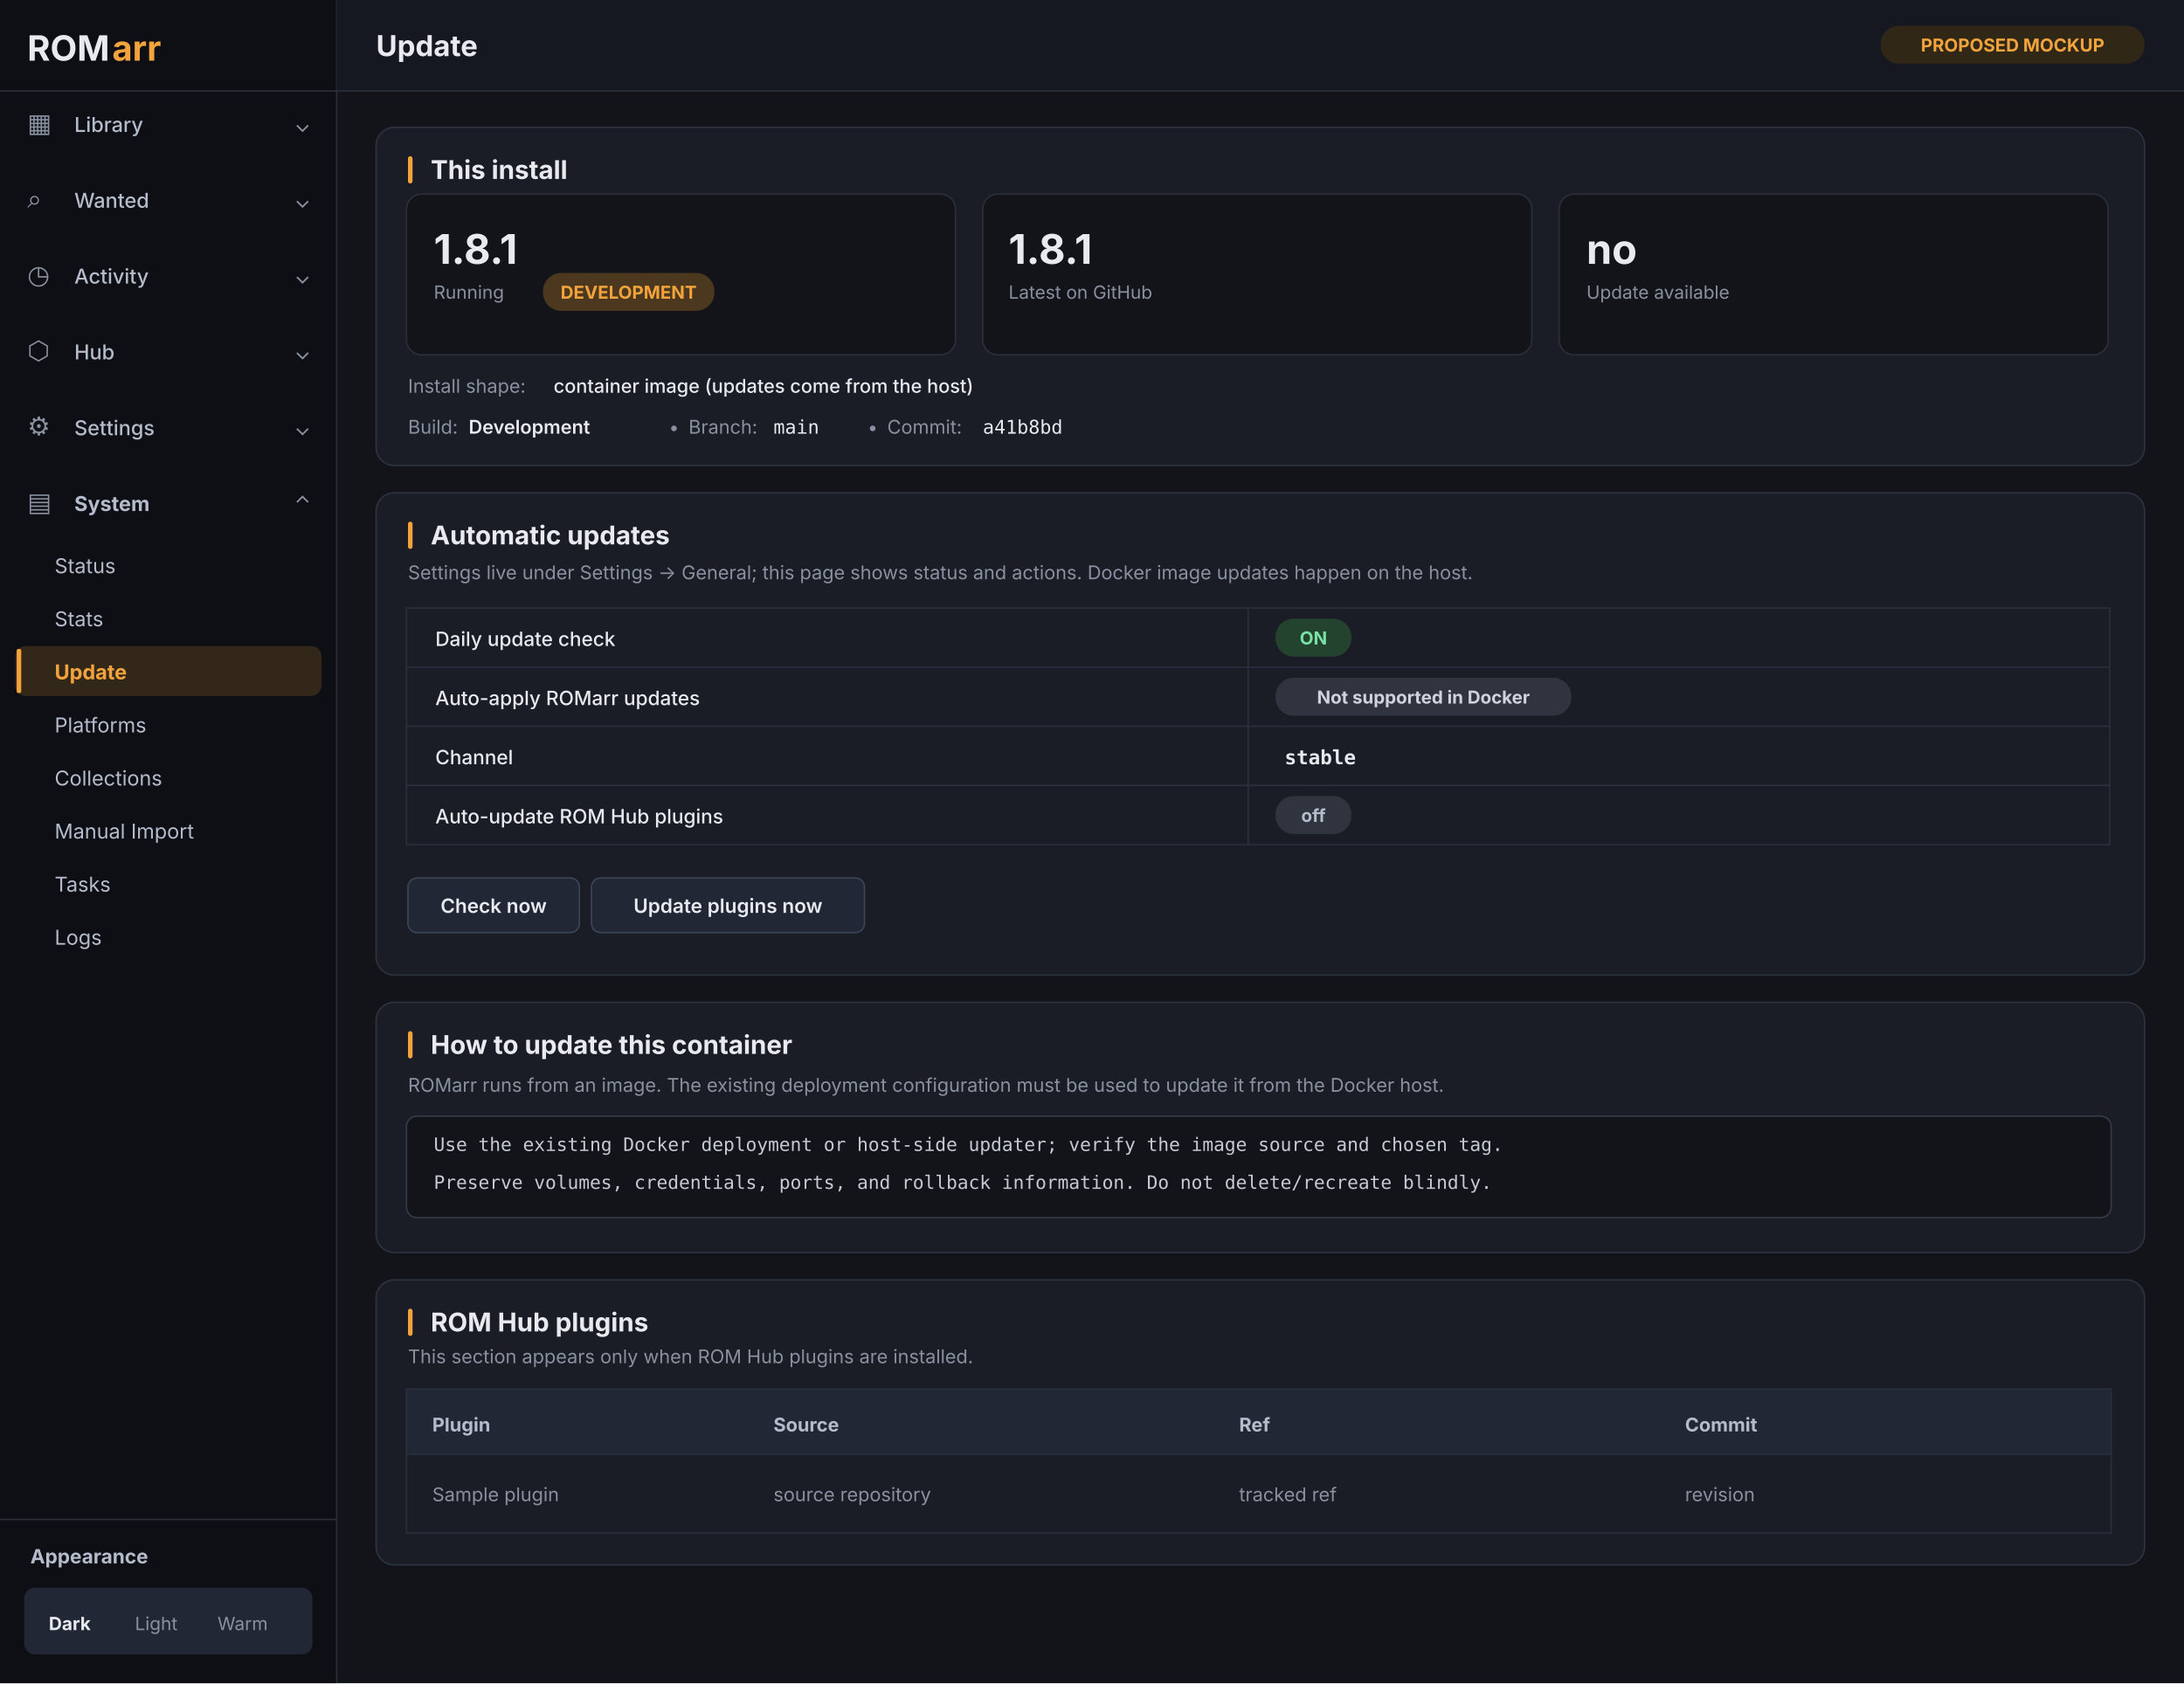
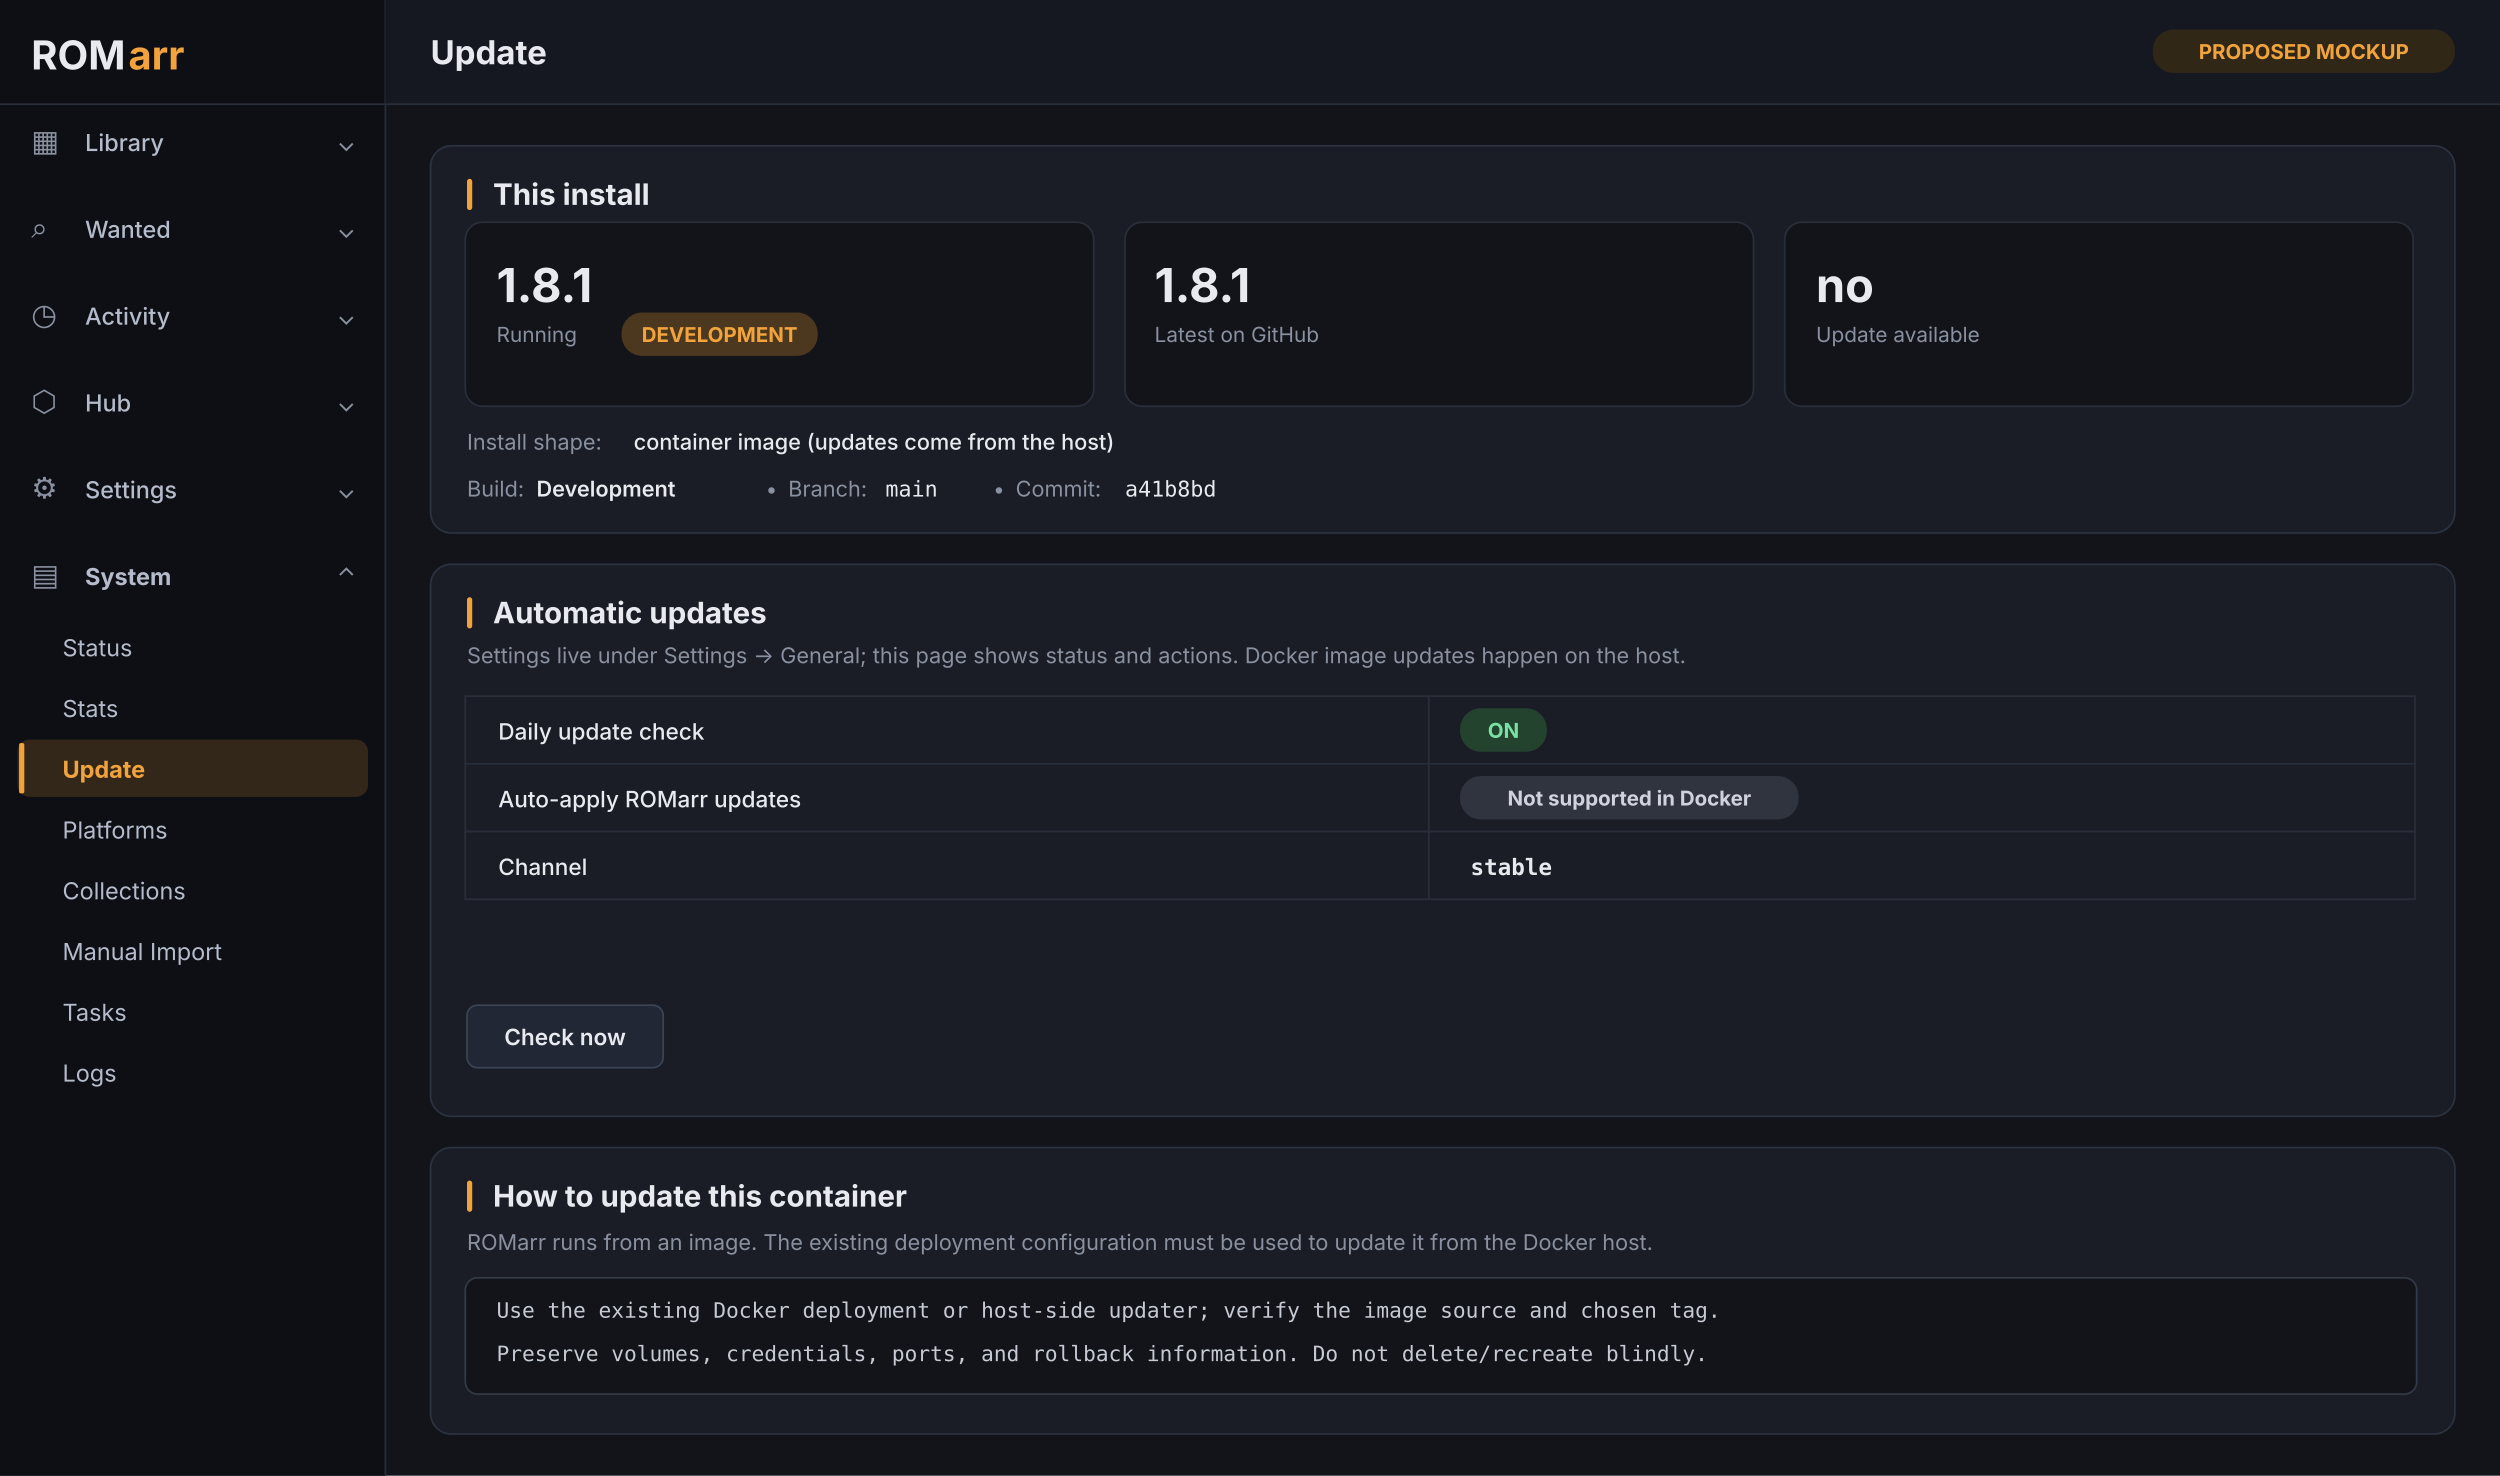
- <svg xmlns="http://www.w3.org/2000/svg" width="1440" height="1110" viewBox="0 0 1440 1110" role="img" aria-label="Proposed ROMarr System Update page; not a live screenshot">
-   <rect x="0" y="0" width="1440" height="1110" rx="0" fill="#12141a" />
-   <rect x="0" y="0" width="222" height="1110" rx="0" fill="#0d0f14" />
-   <path d="M222 0L222 1110" stroke="#282e3a" />
+ <svg xmlns="http://www.w3.org/2000/svg" width="1440" height="850" viewBox="0 0 1440 850" role="img" aria-label="Proposed ROMarr System Update page; not a live screenshot">
+   <rect x="0" y="0" width="1440" height="850" rx="0" fill="#12141a" />
+   <rect x="0" y="0" width="222" height="850" rx="0" fill="#0d0f14" />
+   <path d="M222 0L222 850" stroke="#282e3a" />
  <path d="M0 60L222 60" stroke="#282e3a" />
  <text x="18" y="40" font-family="Segoe UI,Inter,Arial,sans-serif" font-size="23" fill="#e8eaf0" font-weight="750">ROM</text>
  <text x="74" y="40" font-family="Segoe UI,Inter,Arial,sans-serif" font-size="23" fill="#f2a33c" font-weight="750">arr</text>
  <text x="18" y="87" font-family="Segoe UI,Inter,Arial,sans-serif" font-size="17" fill="#89909f" font-weight="400">▦</text>
  <text x="49" y="87" font-family="Segoe UI,Inter,Arial,sans-serif" font-size="13.5" fill="#b4bbca" font-weight="500">Library</text>
  <text x="194" y="87" font-family="Segoe UI,Inter,Arial,sans-serif" font-size="14" fill="#89909f" font-weight="400">⌄</text>
  <text x="18" y="137" font-family="Segoe UI,Inter,Arial,sans-serif" font-size="17" fill="#89909f" font-weight="400">⌕</text>
  <text x="49" y="137" font-family="Segoe UI,Inter,Arial,sans-serif" font-size="13.5" fill="#b4bbca" font-weight="500">Wanted</text>
  <text x="194" y="137" font-family="Segoe UI,Inter,Arial,sans-serif" font-size="14" fill="#89909f" font-weight="400">⌄</text>
  <text x="18" y="187" font-family="Segoe UI,Inter,Arial,sans-serif" font-size="17" fill="#89909f" font-weight="400">◷</text>
  <text x="49" y="187" font-family="Segoe UI,Inter,Arial,sans-serif" font-size="13.5" fill="#b4bbca" font-weight="500">Activity</text>
  <text x="194" y="187" font-family="Segoe UI,Inter,Arial,sans-serif" font-size="14" fill="#89909f" font-weight="400">⌄</text>
  <text x="18" y="237" font-family="Segoe UI,Inter,Arial,sans-serif" font-size="17" fill="#89909f" font-weight="400">⬡</text>
  <text x="49" y="237" font-family="Segoe UI,Inter,Arial,sans-serif" font-size="13.5" fill="#b4bbca" font-weight="500">Hub</text>
  <text x="194" y="237" font-family="Segoe UI,Inter,Arial,sans-serif" font-size="14" fill="#89909f" font-weight="400">⌄</text>
  <text x="18" y="287" font-family="Segoe UI,Inter,Arial,sans-serif" font-size="17" fill="#89909f" font-weight="400">⚙</text>
  <text x="49" y="287" font-family="Segoe UI,Inter,Arial,sans-serif" font-size="13.5" fill="#b4bbca" font-weight="500">Settings</text>
  <text x="194" y="287" font-family="Segoe UI,Inter,Arial,sans-serif" font-size="14" fill="#89909f" font-weight="400">⌄</text>
  <text x="18" y="337" font-family="Segoe UI,Inter,Arial,sans-serif" font-size="17" fill="#89909f" font-weight="400">▤</text>
  <text x="49" y="337" font-family="Segoe UI,Inter,Arial,sans-serif" font-size="13.5" fill="#b4bbca" font-weight="650">System</text>
  <text x="194" y="337" font-family="Segoe UI,Inter,Arial,sans-serif" font-size="14" fill="#89909f" font-weight="400">⌃</text>
  <text x="36" y="378" font-family="Segoe UI,Inter,Arial,sans-serif" font-size="13.5" fill="#b4bbca" font-weight="400">Status</text>
  <text x="36" y="413" font-family="Segoe UI,Inter,Arial,sans-serif" font-size="13.5" fill="#b4bbca" font-weight="400">Stats</text>
  <rect x="10" y="426" width="202" height="33" rx="7" fill="#332719" />
  <rect x="11" y="428" width="3" height="29" rx="1" fill="#f2a33c" />
  <text x="36" y="448" font-family="Segoe UI,Inter,Arial,sans-serif" font-size="13.5" fill="#f2a33c" font-weight="650">Update</text>
  <text x="36" y="483" font-family="Segoe UI,Inter,Arial,sans-serif" font-size="13.5" fill="#b4bbca" font-weight="400">Platforms</text>
  <text x="36" y="518" font-family="Segoe UI,Inter,Arial,sans-serif" font-size="13.5" fill="#b4bbca" font-weight="400">Collections</text>
  <text x="36" y="553" font-family="Segoe UI,Inter,Arial,sans-serif" font-size="13.5" fill="#b4bbca" font-weight="400">Manual Import</text>
  <text x="36" y="588" font-family="Segoe UI,Inter,Arial,sans-serif" font-size="13.5" fill="#b4bbca" font-weight="400">Tasks</text>
  <text x="36" y="623" font-family="Segoe UI,Inter,Arial,sans-serif" font-size="13.5" fill="#b4bbca" font-weight="400">Logs</text>
  <path d="M0 1002L222 1002" stroke="#282e3a" />
  <text x="20" y="1031" font-family="Segoe UI,Inter,Arial,sans-serif" font-size="13" fill="#b4bbca" font-weight="650">Appearance</text>
  <rect x="16" y="1047" width="190" height="44" rx="7" fill="#212734" />
  <text x="46" y="1075" font-family="Segoe UI,Inter,Arial,sans-serif" font-size="12" fill="#e8eaf0" font-weight="650" text-anchor="middle">Dark</text>
  <text x="103" y="1075" font-family="Segoe UI,Inter,Arial,sans-serif" font-size="12" fill="#89909f" font-weight="400" text-anchor="middle">Light</text>
  <text x="160" y="1075" font-family="Segoe UI,Inter,Arial,sans-serif" font-size="12" fill="#89909f" font-weight="400" text-anchor="middle">Warm</text>
  <rect x="222" y="0" width="1218" height="60" rx="0" fill="#151820" />
  <path d="M222 60L1440 60" stroke="#282e3a" />
  <text x="248" y="37" font-family="Segoe UI,Inter,Arial,sans-serif" font-size="19" fill="#e8eaf0" font-weight="650">Update</text>
  <rect x="1240" y="17" width="174" height="25" rx="12" fill="#302717" />
  <text x="1327" y="34" font-family="Segoe UI,Inter,Arial,sans-serif" font-size="11.8" fill="#f2a33c" font-weight="650" text-anchor="middle">PROPOSED MOCKUP</text>
  <rect x="248" y="84" width="1166" height="223" rx="12" fill="#1a1d25" stroke="#2b3240" stroke-width="1" />
  <rect x="269" y="103" width="3" height="18" rx="1.5" fill="#f2a33c" />
  <text x="284" y="118" font-family="Segoe UI,Inter,Arial,sans-serif" font-size="17" fill="#e8eaf0" font-weight="650">This install</text>
  <rect x="268" y="128" width="362" height="106" rx="10" fill="#12141a" stroke="#282e3a" stroke-width="1" />
  <rect x="648" y="128" width="362" height="106" rx="10" fill="#12141a" stroke="#282e3a" stroke-width="1" />
  <rect x="1028" y="128" width="362" height="106" rx="10" fill="#12141a" stroke="#282e3a" stroke-width="1" />
  <text x="286" y="174" font-family="Segoe UI,Inter,Arial,sans-serif" font-size="27" fill="#e8eaf0" font-weight="650">1.8.1</text>
  <text x="286" y="197" font-family="Segoe UI,Inter,Arial,sans-serif" font-size="12" fill="#89909f" font-weight="400">Running</text>
  <rect x="358" y="180" width="113" height="25" rx="12" fill="#4b381e" />
  <text x="414.5" y="197" font-family="Segoe UI,Inter,Arial,sans-serif" font-size="11.8" fill="#f2a33c" font-weight="650" text-anchor="middle">DEVELOPMENT</text>
  <text x="665" y="174" font-family="Segoe UI,Inter,Arial,sans-serif" font-size="27" fill="#e8eaf0" font-weight="650">1.8.1</text>
  <text x="665" y="197" font-family="Segoe UI,Inter,Arial,sans-serif" font-size="12" fill="#89909f" font-weight="400">Latest on GitHub</text>
  <text x="1046" y="174" font-family="Segoe UI,Inter,Arial,sans-serif" font-size="27" fill="#e8eaf0" font-weight="650">no</text>
  <text x="1046" y="197" font-family="Segoe UI,Inter,Arial,sans-serif" font-size="12" fill="#89909f" font-weight="400">Update available</text>
  <text x="269" y="259" font-family="Segoe UI,Inter,Arial,sans-serif" font-size="12.5" fill="#89909f" font-weight="400">Install shape:</text>
  <text x="365" y="259" font-family="Segoe UI,Inter,Arial,sans-serif" font-size="12.5" fill="#e8eaf0" font-weight="500">container image (updates come from the host)</text>
  <text x="269" y="286" font-family="Segoe UI,Inter,Arial,sans-serif" font-size="12.5" fill="#89909f" font-weight="400">Build:</text>
  <text x="309" y="286" font-family="Segoe UI,Inter,Arial,sans-serif" font-size="12.5" fill="#e8eaf0" font-weight="600">Development</text>
  <text x="441" y="286" font-family="Segoe UI,Inter,Arial,sans-serif" font-size="12" fill="#89909f" font-weight="400">•</text>
  <text x="454" y="286" font-family="Segoe UI,Inter,Arial,sans-serif" font-size="12.5" fill="#89909f" font-weight="400">Branch:</text>
  <text x="510" y="286" font-family="Consolas,monospace" font-size="12.5" fill="#e8eaf0" font-weight="500">main</text>
  <text x="572" y="286" font-family="Segoe UI,Inter,Arial,sans-serif" font-size="12" fill="#89909f" font-weight="400">•</text>
  <text x="585" y="286" font-family="Segoe UI,Inter,Arial,sans-serif" font-size="12.5" fill="#89909f" font-weight="400">Commit:</text>
  <text x="648" y="286" font-family="Consolas,monospace" font-size="12.5" fill="#e8eaf0" font-weight="500">a41b8bd</text>
  <rect x="248" y="325" width="1166" height="318" rx="12" fill="#1a1d25" stroke="#2b3240" stroke-width="1" />
  <rect x="269" y="344" width="3" height="18" rx="1.5" fill="#f2a33c" />
  <text x="284" y="359" font-family="Segoe UI,Inter,Arial,sans-serif" font-size="17" fill="#e8eaf0" font-weight="650">Automatic updates</text>
  <text x="269" y="382" font-family="Segoe UI,Inter,Arial,sans-serif" font-size="12.5" fill="#89909f" font-weight="400">Settings live under Settings → General; this page shows status and actions. Docker image updates happen on the host.</text>
  <rect x="268" y="401" width="1123" height="39" rx="0" fill="#1a1d25" stroke="#282e3a" stroke-width="1" />
  <text x="287" y="426" font-family="Segoe UI,Inter,Arial,sans-serif" font-size="13" fill="#e8eaf0" font-weight="500">Daily update check</text>
  <rect x="841" y="408" width="50" height="25" rx="12" fill="#23432f" />
  <text x="866" y="425" font-family="Segoe UI,Inter,Arial,sans-serif" font-size="11.8" fill="#79e1a4" font-weight="650" text-anchor="middle">ON</text>
  <rect x="268" y="440" width="1123" height="39" rx="0" fill="#1a1d25" stroke="#282e3a" stroke-width="1" />
  <text x="287" y="465" font-family="Segoe UI,Inter,Arial,sans-serif" font-size="13" fill="#e8eaf0" font-weight="500">Auto-apply ROMarr updates</text>
  <rect x="841" y="447" width="195" height="25" rx="12" fill="#30343e" />
  <text x="938.5" y="464" font-family="Segoe UI,Inter,Arial,sans-serif" font-size="11.8" fill="#d0d3dd" font-weight="650" text-anchor="middle">Not supported in Docker</text>
  <rect x="268" y="479" width="1123" height="39" rx="0" fill="#1a1d25" stroke="#282e3a" stroke-width="1" />
  <text x="287" y="504" font-family="Segoe UI,Inter,Arial,sans-serif" font-size="13" fill="#e8eaf0" font-weight="500">Channel</text>
  <text x="847" y="504" font-family="Consolas,monospace" font-size="13" fill="#e8eaf0" font-weight="550">stable</text>
-   <rect x="268" y="518" width="1123" height="39" rx="0" fill="#1a1d25" stroke="#282e3a" stroke-width="1" />
-   <text x="287" y="543" font-family="Segoe UI,Inter,Arial,sans-serif" font-size="13" fill="#e8eaf0" font-weight="500">Auto-update ROM Hub plugins</text>
-   <rect x="841" y="525" width="50" height="25" rx="12" fill="#30343e" />
-   <text x="866" y="542" font-family="Segoe UI,Inter,Arial,sans-serif" font-size="11.8" fill="#b4bbca" font-weight="650" text-anchor="middle">off</text>
-   <path d="M823 401L823 557" stroke="#282e3a" />
+   <path d="M823 401L823 518" stroke="#282e3a" />
  <rect x="269" y="579" width="113" height="36" rx="6" fill="#212734" stroke="#3b4454" stroke-width="1" />
  <text x="325.5" y="602" font-family="Segoe UI,Inter,Arial,sans-serif" font-size="13" fill="#e8eaf0" font-weight="600" text-anchor="middle">Check now</text>
-   <rect x="390" y="579" width="180" height="36" rx="6" fill="#212734" stroke="#3b4454" stroke-width="1" />
-   <text x="480" y="602" font-family="Segoe UI,Inter,Arial,sans-serif" font-size="13" fill="#e8eaf0" font-weight="600" text-anchor="middle">Update plugins now</text>
  <rect x="248" y="661" width="1166" height="165" rx="12" fill="#1a1d25" stroke="#2b3240" stroke-width="1" />
  <rect x="269" y="680" width="3" height="18" rx="1.5" fill="#f2a33c" />
  <text x="284" y="695" font-family="Segoe UI,Inter,Arial,sans-serif" font-size="17" fill="#e8eaf0" font-weight="650">How to update this container</text>
  <text x="269" y="720" font-family="Segoe UI,Inter,Arial,sans-serif" font-size="12.5" fill="#89909f" font-weight="400">ROMarr runs from an image. The existing deployment configuration must be used to update it from the Docker host.</text>
  <rect x="268" y="736" width="1124" height="67" rx="7" fill="#12141a" stroke="#323a47" stroke-width="1" />
  <text x="286" y="759" font-family="Consolas,monospace" font-size="12.2" fill="#c6cad4" font-weight="400">Use the existing Docker deployment or host-side updater; verify the image source and chosen tag.</text>
  <text x="286" y="784" font-family="Consolas,monospace" font-size="12.2" fill="#c6cad4" font-weight="400">Preserve volumes, credentials, ports, and rollback information. Do not delete/recreate blindly.</text>
-   <rect x="248" y="844" width="1166" height="188" rx="12" fill="#1a1d25" stroke="#2b3240" stroke-width="1" />
-   <rect x="269" y="863" width="3" height="18" rx="1.5" fill="#f2a33c" />
-   <text x="284" y="878" font-family="Segoe UI,Inter,Arial,sans-serif" font-size="17" fill="#e8eaf0" font-weight="650">ROM Hub plugins</text>
-   <text x="269" y="899" font-family="Segoe UI,Inter,Arial,sans-serif" font-size="12.5" fill="#89909f" font-weight="400">This section appears only when ROM Hub plugins are installed.</text>
-   <rect x="268" y="916" width="1124" height="43" rx="0" fill="#212734" stroke="#282e3a" stroke-width="1" />
-   <text x="285" y="944" font-family="Segoe UI,Inter,Arial,sans-serif" font-size="12.5" fill="#b4bbca" font-weight="650">Plugin</text>
-   <text x="510" y="944" font-family="Segoe UI,Inter,Arial,sans-serif" font-size="12.5" fill="#b4bbca" font-weight="650">Source</text>
-   <text x="817" y="944" font-family="Segoe UI,Inter,Arial,sans-serif" font-size="12.5" fill="#b4bbca" font-weight="650">Ref</text>
-   <text x="1111" y="944" font-family="Segoe UI,Inter,Arial,sans-serif" font-size="12.5" fill="#b4bbca" font-weight="650">Commit</text>
-   <rect x="268" y="959" width="1124" height="52" rx="0" fill="#1a1d25" stroke="#282e3a" stroke-width="1" />
-   <text x="285" y="990" font-family="Segoe UI,Inter,Arial,sans-serif" font-size="12.5" fill="#89909f" font-weight="400">Sample plugin</text>
-   <text x="510" y="990" font-family="Segoe UI,Inter,Arial,sans-serif" font-size="12.5" fill="#89909f" font-weight="400">source repository</text>
-   <text x="817" y="990" font-family="Segoe UI,Inter,Arial,sans-serif" font-size="12.5" fill="#89909f" font-weight="400">tracked ref</text>
-   <text x="1111" y="990" font-family="Segoe UI,Inter,Arial,sans-serif" font-size="12.5" fill="#89909f" font-weight="400">revision</text>
</svg>
